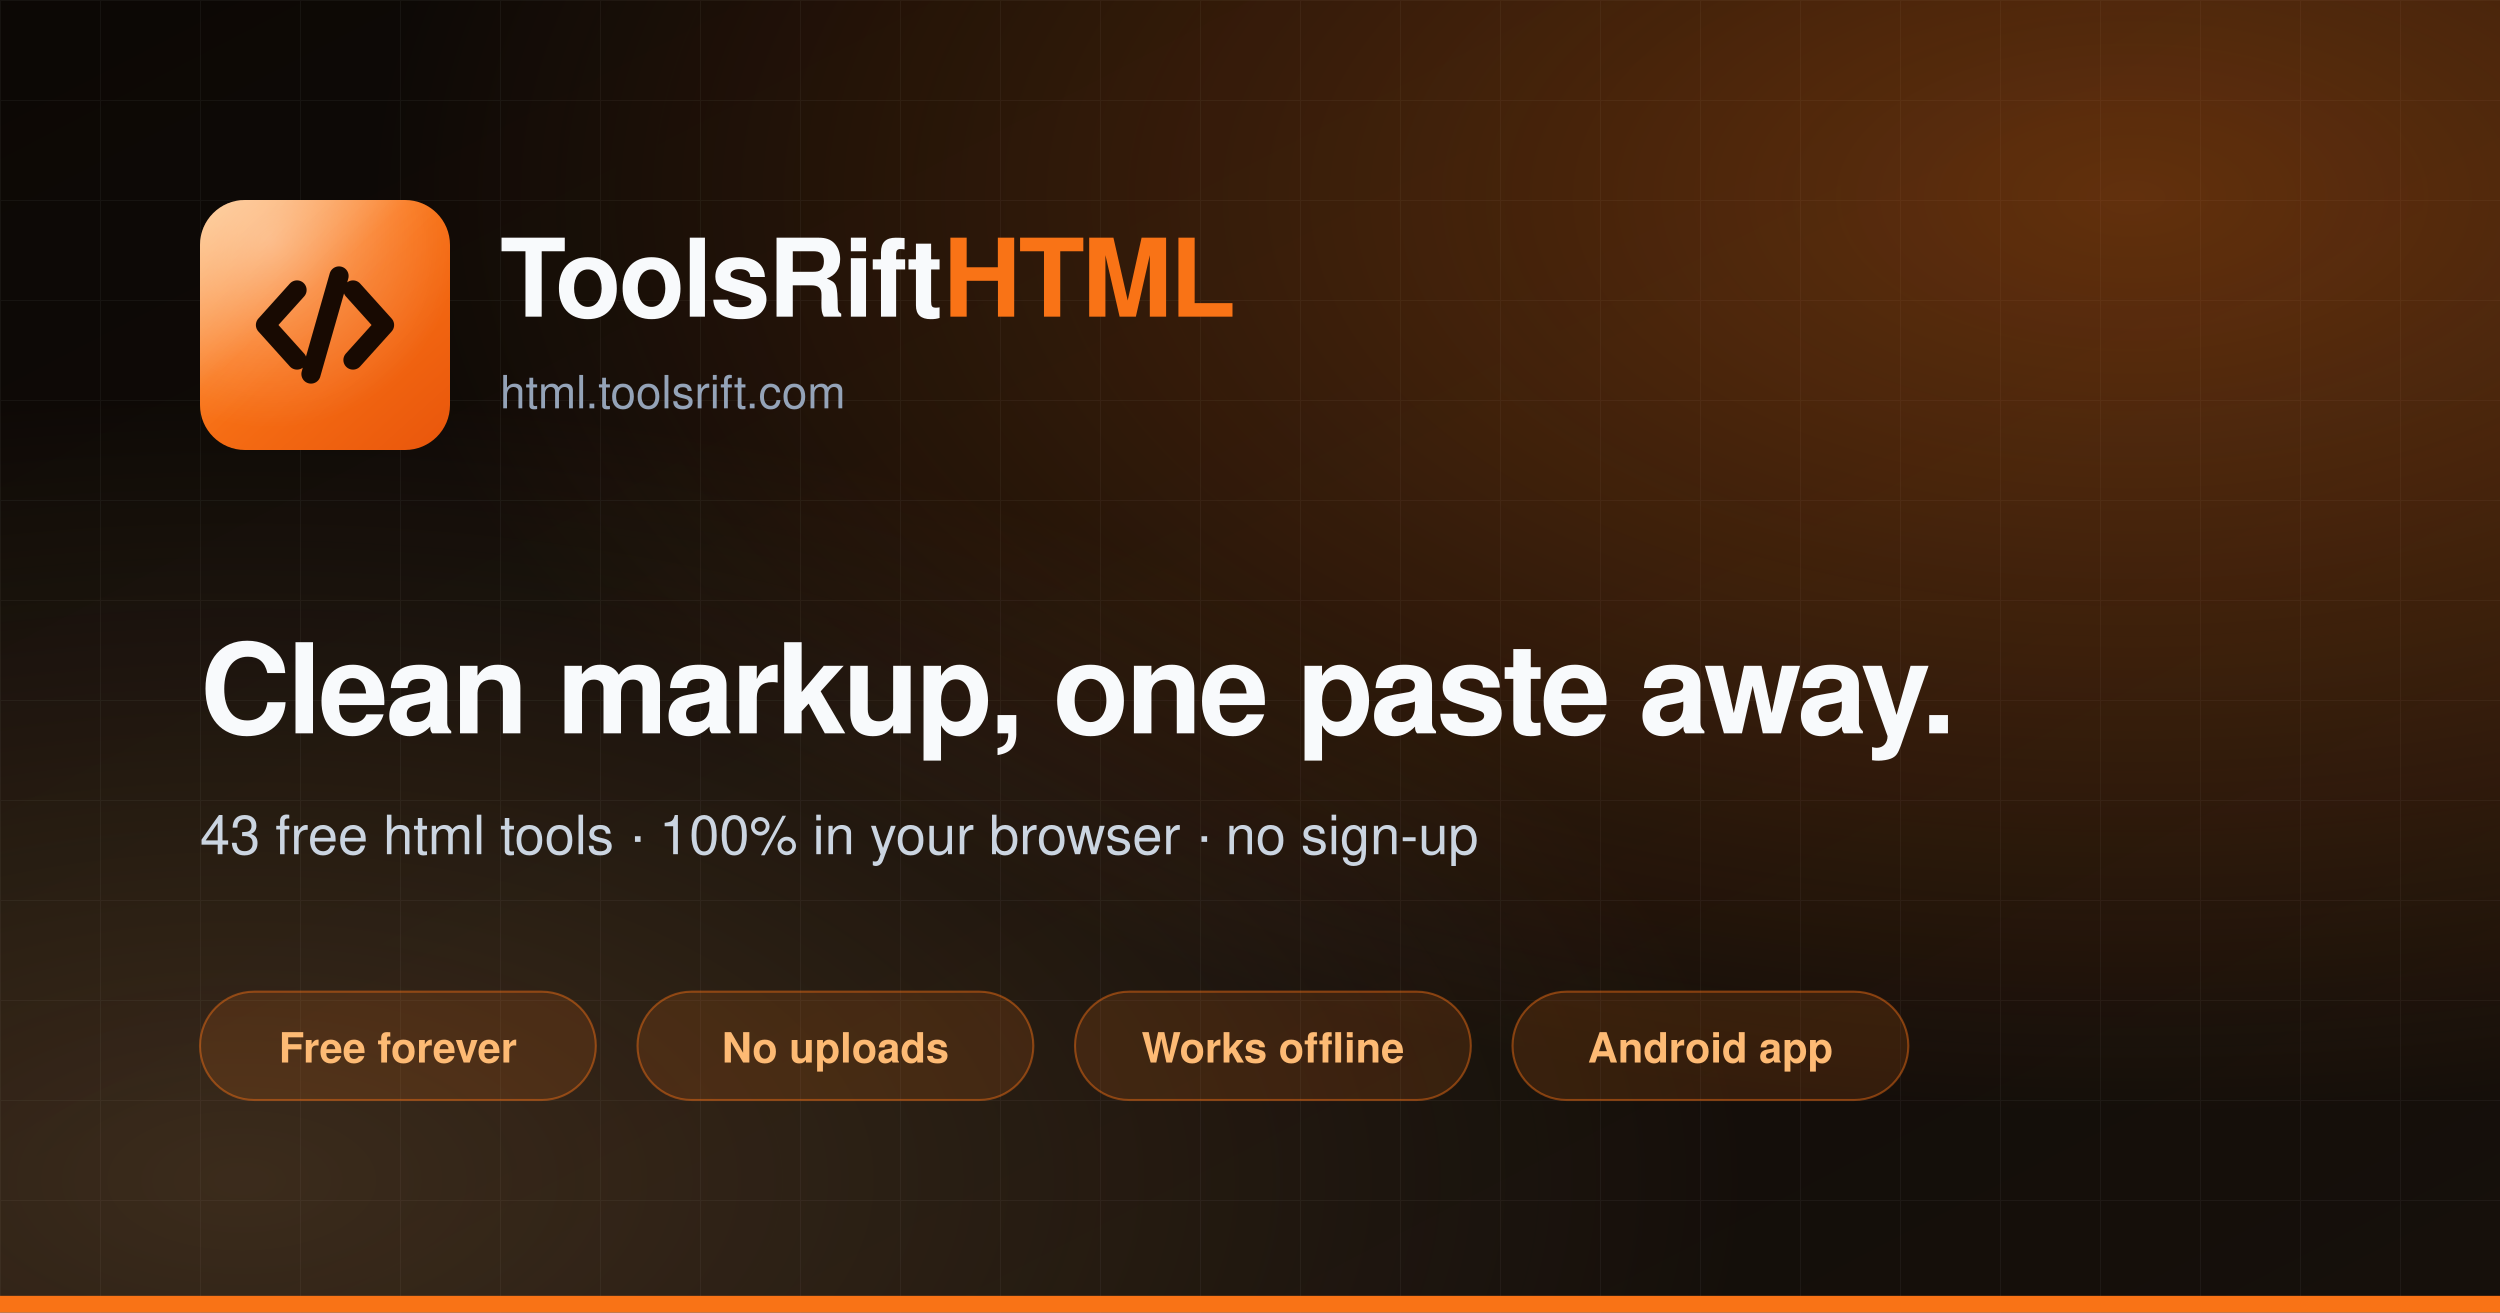
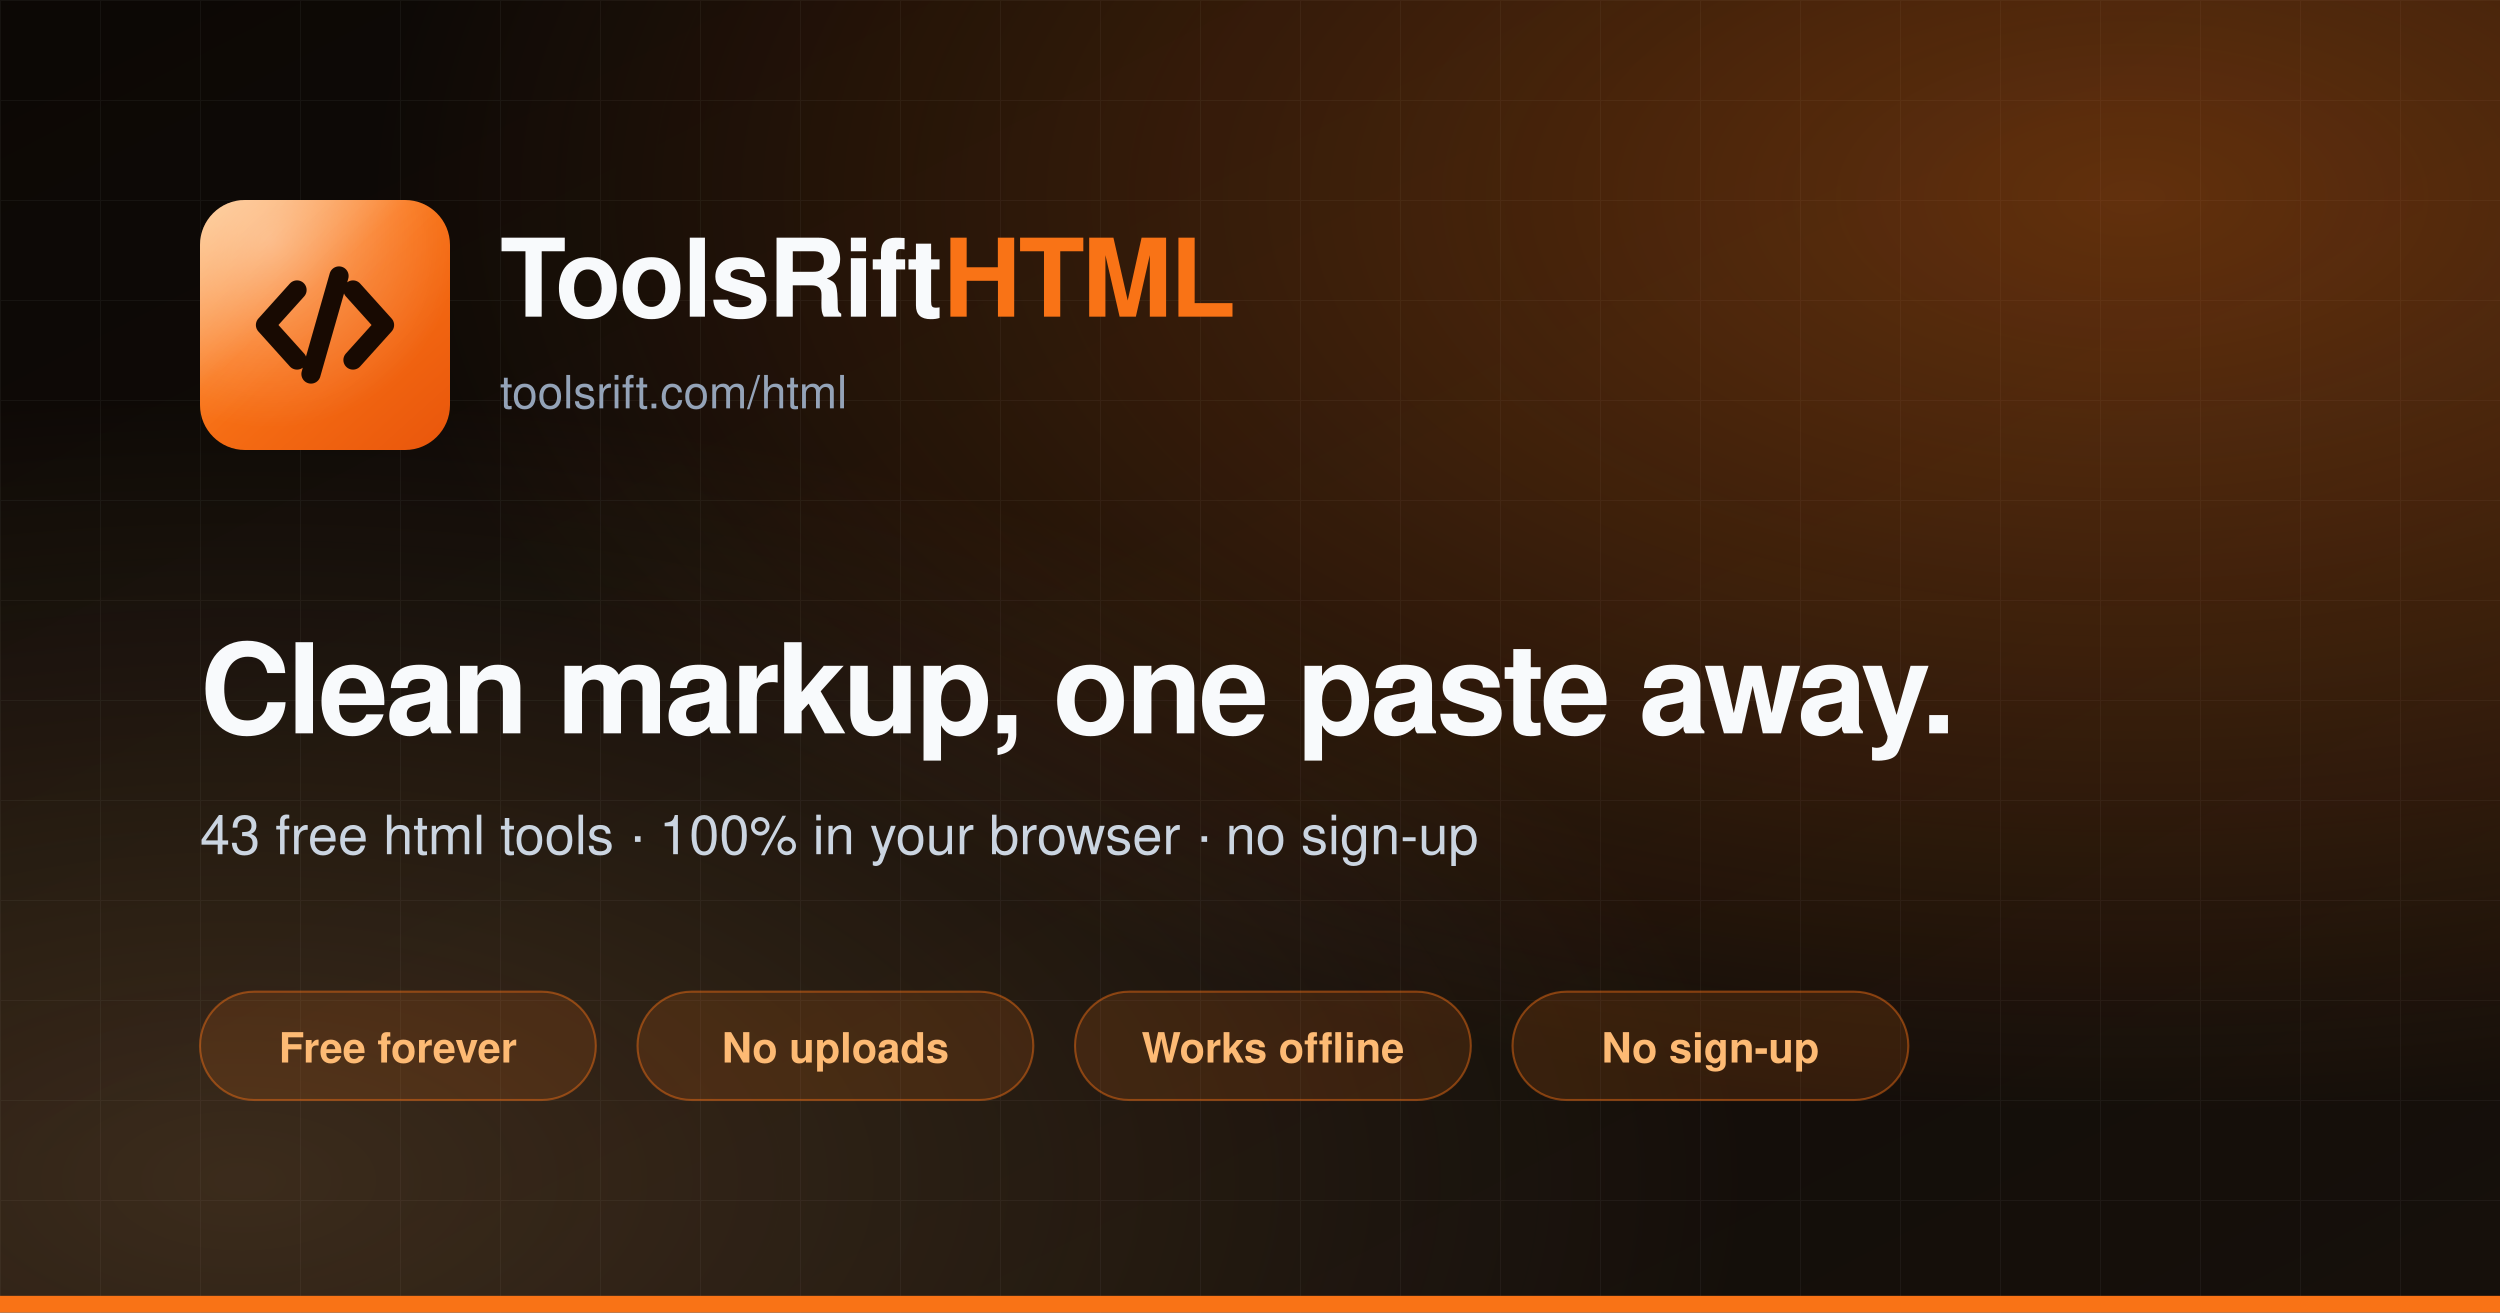
<svg xmlns="http://www.w3.org/2000/svg" viewBox="0 0 1200 630" width="1200" height="630">
  <defs>
    <linearGradient id="bg" x1="0" y1="0" x2="1" y2="1">
      <stop offset="0" stop-color="#0C0805" />
      <stop offset="1" stop-color="#16100B" />
    </linearGradient>
    <radialGradient id="glow" cx="0.85" cy="0.15" r="0.7">
      <stop offset="0" stop-color="#F97316" stop-opacity="0.35" />
      <stop offset="1" stop-color="#F97316" stop-opacity="0" />
    </radialGradient>
    <radialGradient id="glow2" cx="0.1" cy="0.9" r="0.6">
      <stop offset="0" stop-color="#FDBA74" stop-opacity="0.18" />
      <stop offset="1" stop-color="#FDBA74" stop-opacity="0" />
    </radialGradient>
    <pattern id="grid" width="48" height="48" patternUnits="userSpaceOnUse">
      <path d="M48 0H0v48" fill="none" stroke="#fff" stroke-opacity="0.045" />
    </pattern>
  </defs>
  <rect width="1200" height="630" fill="url(#bg)" />
  <rect width="1200" height="630" fill="url(#grid)" />
  <rect width="1200" height="630" fill="url(#glow)" />
  <rect width="1200" height="630" fill="url(#glow2)" />
  <g transform="translate(96 96)">
    <defs>
      <linearGradient id="og-g" x1="0" y1="0" x2="0.9" y2="1">
        <stop offset="0" stop-color="#FDBA74" />
        <stop offset="0.42" stop-color="#F97316" />
        <stop offset="1" stop-color="#EA580C" />
      </linearGradient>
      <radialGradient id="og-hl" cx="0.28" cy="0.16" r="0.75">
        <stop offset="0" stop-color="#fff" stop-opacity="0.34" />
        <stop offset="1" stop-color="#fff" stop-opacity="0" />
      </radialGradient>
      <linearGradient id="og-sheen" x1="0" y1="0" x2="1" y2="1">
        <stop offset="0" stop-color="#fff" stop-opacity="0.16" />
        <stop offset="0.5" stop-color="#fff" stop-opacity="0" />
      </linearGradient>
      <clipPath id="og-c">
        <rect width="120" height="120" rx="21.6" />
      </clipPath>
    </defs>
    <g clip-path="url(#og-c)">
      <rect width="120" height="120" fill="url(#og-g)" />
      <rect width="120" height="120" fill="url(#og-hl)" />
      <rect width="120" height="120" fill="url(#og-sheen)" />
    </g>
    <g transform="translate(18.00 18.00) scale(0.84)" color="#180A02">
      <path d="M34 30L16 50l18 20M66 30l18 20-18 20M58 22L42 78" fill="none" stroke="currentColor" stroke-width="11" stroke-linecap="round" stroke-linejoin="round" />
    </g>
  </g>
  <text x="240" y="152" font-family="Sora, 'Segoe UI', system-ui, -apple-system, Helvetica, Arial, sans-serif" font-weight="800" font-size="52" letter-spacing="-1.2" fill="#F8FAFC">ToolsRift<tspan fill="#F97316"> HTML</tspan>
  </text>
-   <text x="240" y="196" font-family="Sora, 'Segoe UI', system-ui, -apple-system, Helvetica, Arial, sans-serif" font-weight="500" font-size="22" fill="#94A3B8">html.toolsrift.com</text>
+   <text x="240" y="196" font-family="Sora, 'Segoe UI', system-ui, -apple-system, Helvetica, Arial, sans-serif" font-weight="500" font-size="22" fill="#94A3B8">toolsrift.com/html</text>
  <text x="96" y="352" font-family="Sora, 'Segoe UI', system-ui, -apple-system, Helvetica, Arial, sans-serif" font-weight="800" font-size="60" letter-spacing="-1.5" fill="#F8FAFC">Clean markup, one paste away.</text>
  <text x="96" y="410" font-family="Sora, 'Segoe UI', system-ui, -apple-system, Helvetica, Arial, sans-serif" font-weight="500" font-size="26" fill="#CBD5E1">43 free html tools · 100% in your browser · no sign-up</text>
  <g transform="translate(96 476)">
    <rect x="0" y="0" width="190" height="52" rx="26" fill="#F97316" fill-opacity="0.14" stroke="#F97316" stroke-opacity="0.45" />
    <text x="95" y="34" text-anchor="middle" font-family="Sora, 'Segoe UI', system-ui, -apple-system, Helvetica, Arial, sans-serif" font-weight="700" font-size="20" fill="#FDBA74">Free forever</text>
    <rect x="210" y="0" width="190" height="52" rx="26" fill="#F97316" fill-opacity="0.14" stroke="#F97316" stroke-opacity="0.45" />
    <text x="305" y="34" text-anchor="middle" font-family="Sora, 'Segoe UI', system-ui, -apple-system, Helvetica, Arial, sans-serif" font-weight="700" font-size="20" fill="#FDBA74">No uploads</text>
    <rect x="420" y="0" width="190" height="52" rx="26" fill="#F97316" fill-opacity="0.14" stroke="#F97316" stroke-opacity="0.45" />
    <text x="515" y="34" text-anchor="middle" font-family="Sora, 'Segoe UI', system-ui, -apple-system, Helvetica, Arial, sans-serif" font-weight="700" font-size="20" fill="#FDBA74">Works offline</text>
    <rect x="630" y="0" width="190" height="52" rx="26" fill="#F97316" fill-opacity="0.14" stroke="#F97316" stroke-opacity="0.45" />
-     <text x="725" y="34" text-anchor="middle" font-family="Sora, 'Segoe UI', system-ui, -apple-system, Helvetica, Arial, sans-serif" font-weight="700" font-size="20" fill="#FDBA74">Android app</text>
+     <text x="725" y="34" text-anchor="middle" font-family="Sora, 'Segoe UI', system-ui, -apple-system, Helvetica, Arial, sans-serif" font-weight="700" font-size="20" fill="#FDBA74">No sign-up</text>
  </g>
  <rect x="0" y="622" width="1200" height="8" fill="#F97316" />
</svg>
